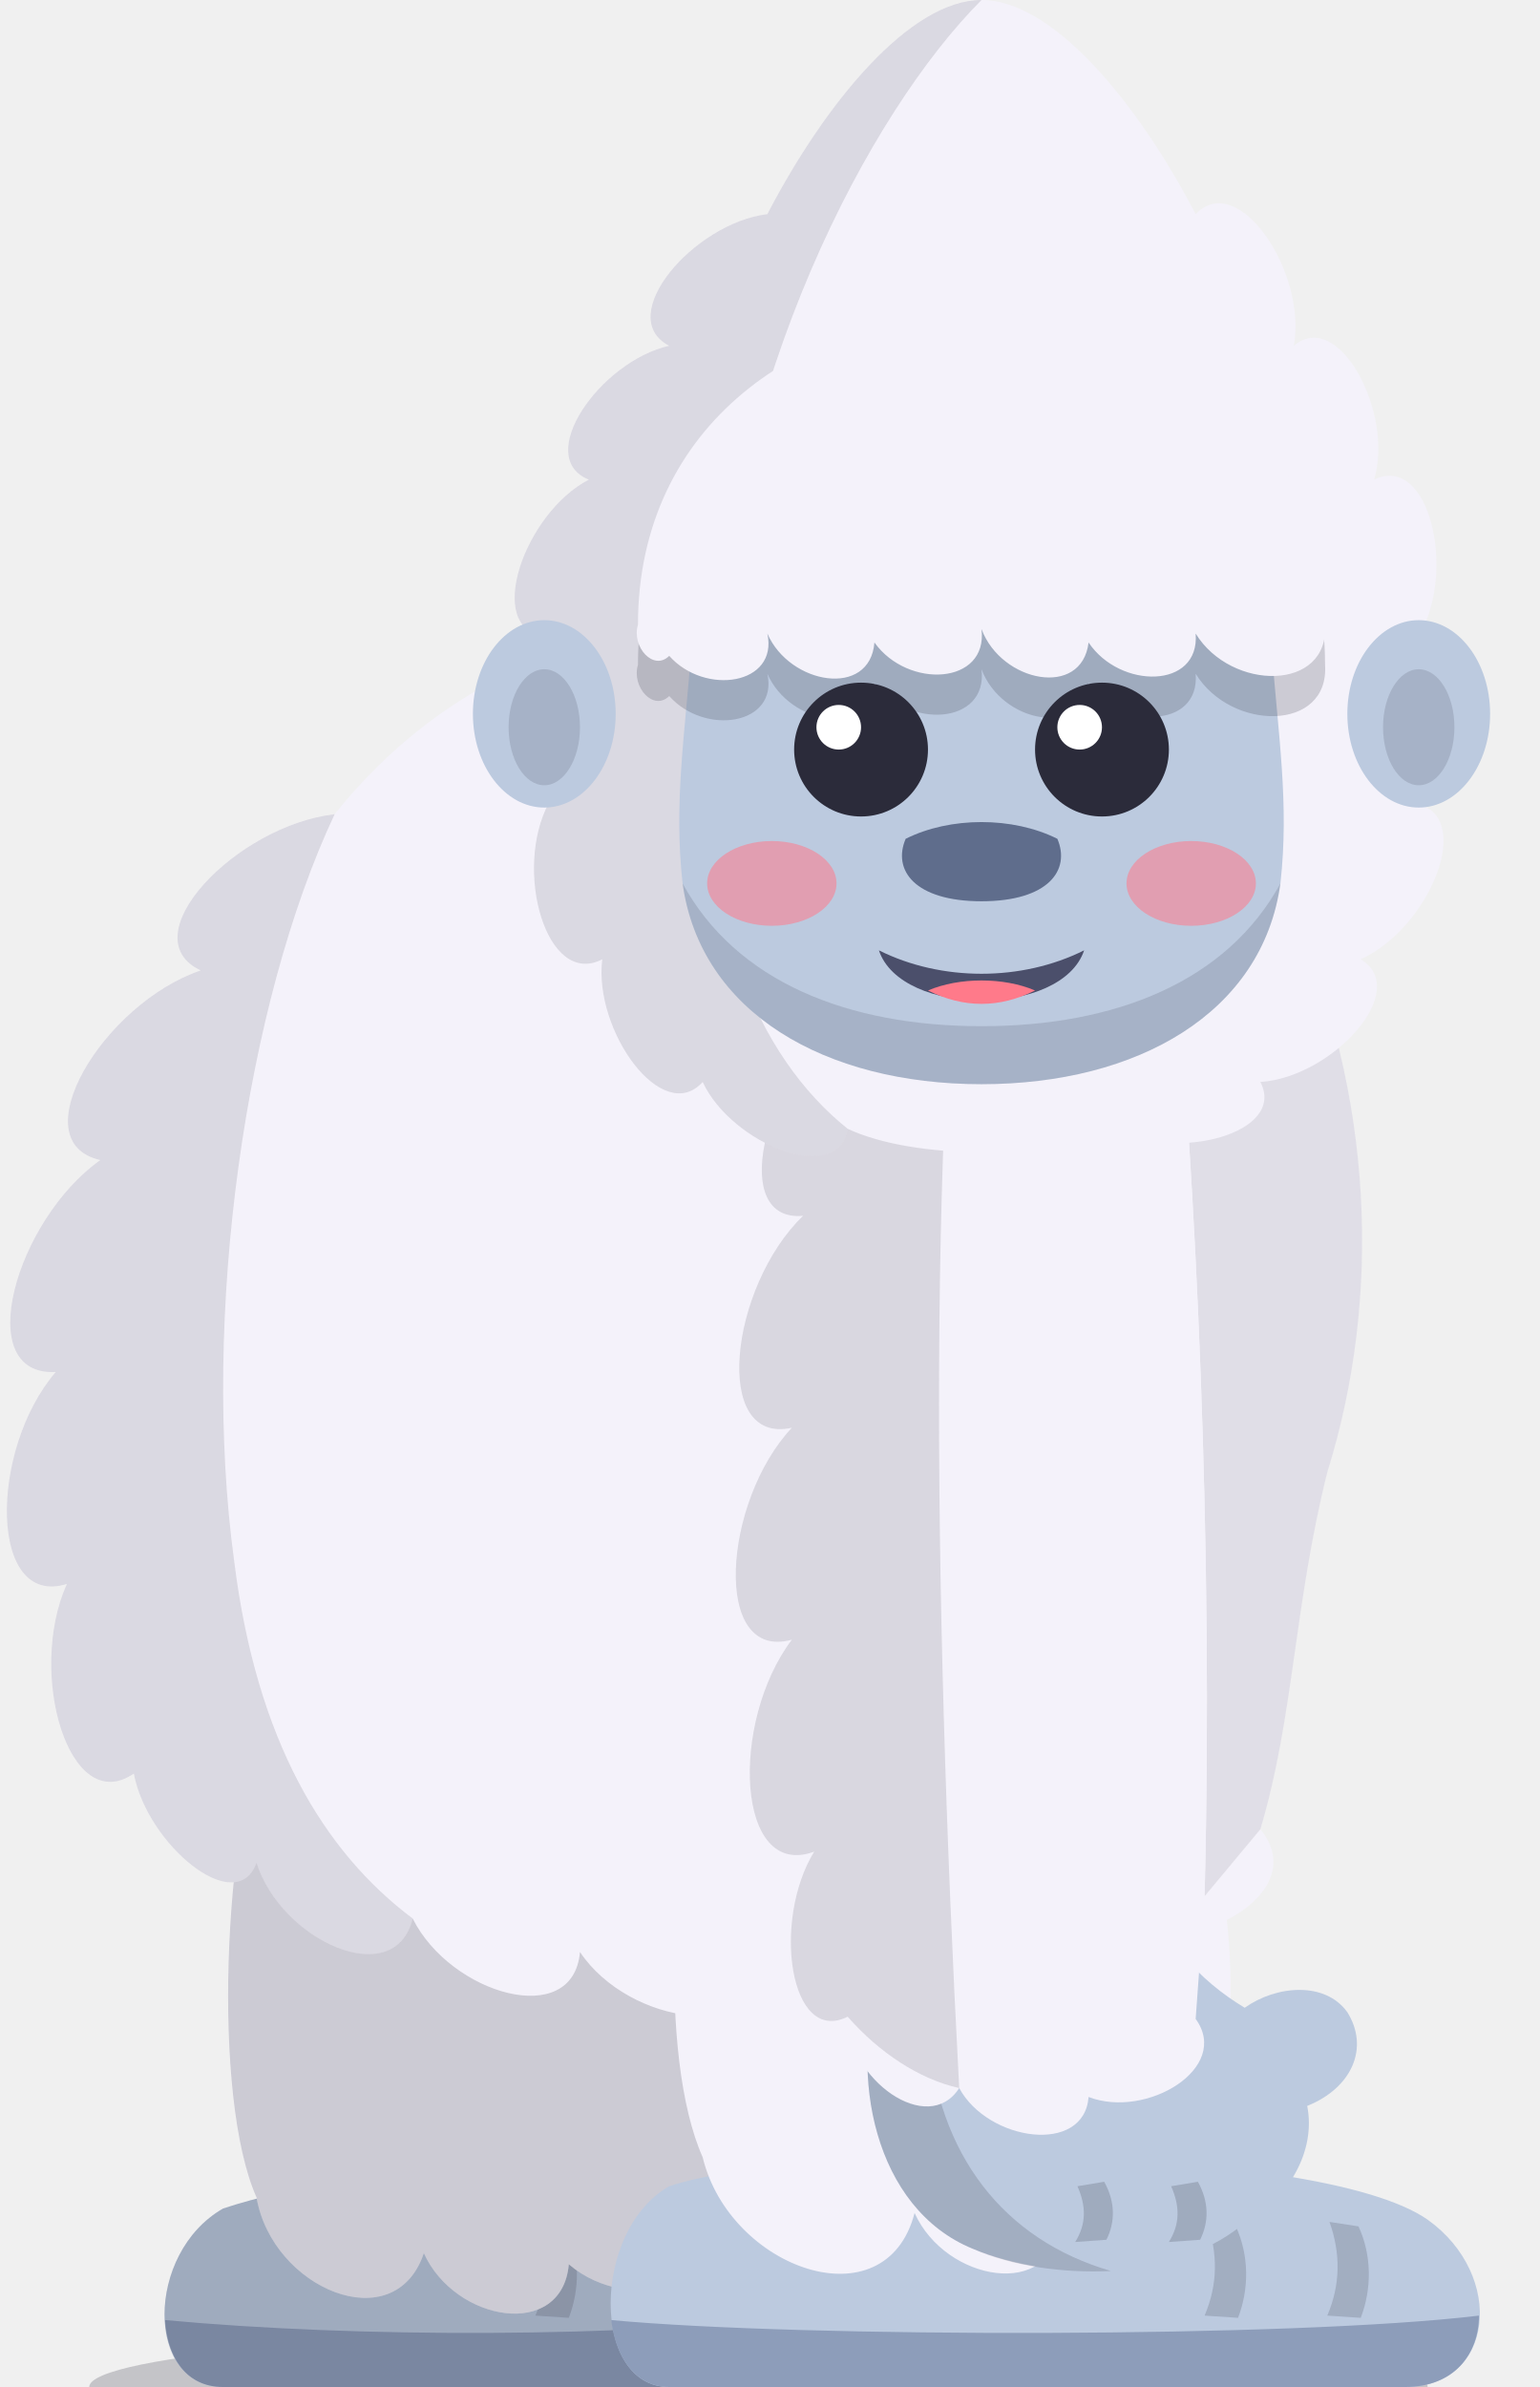
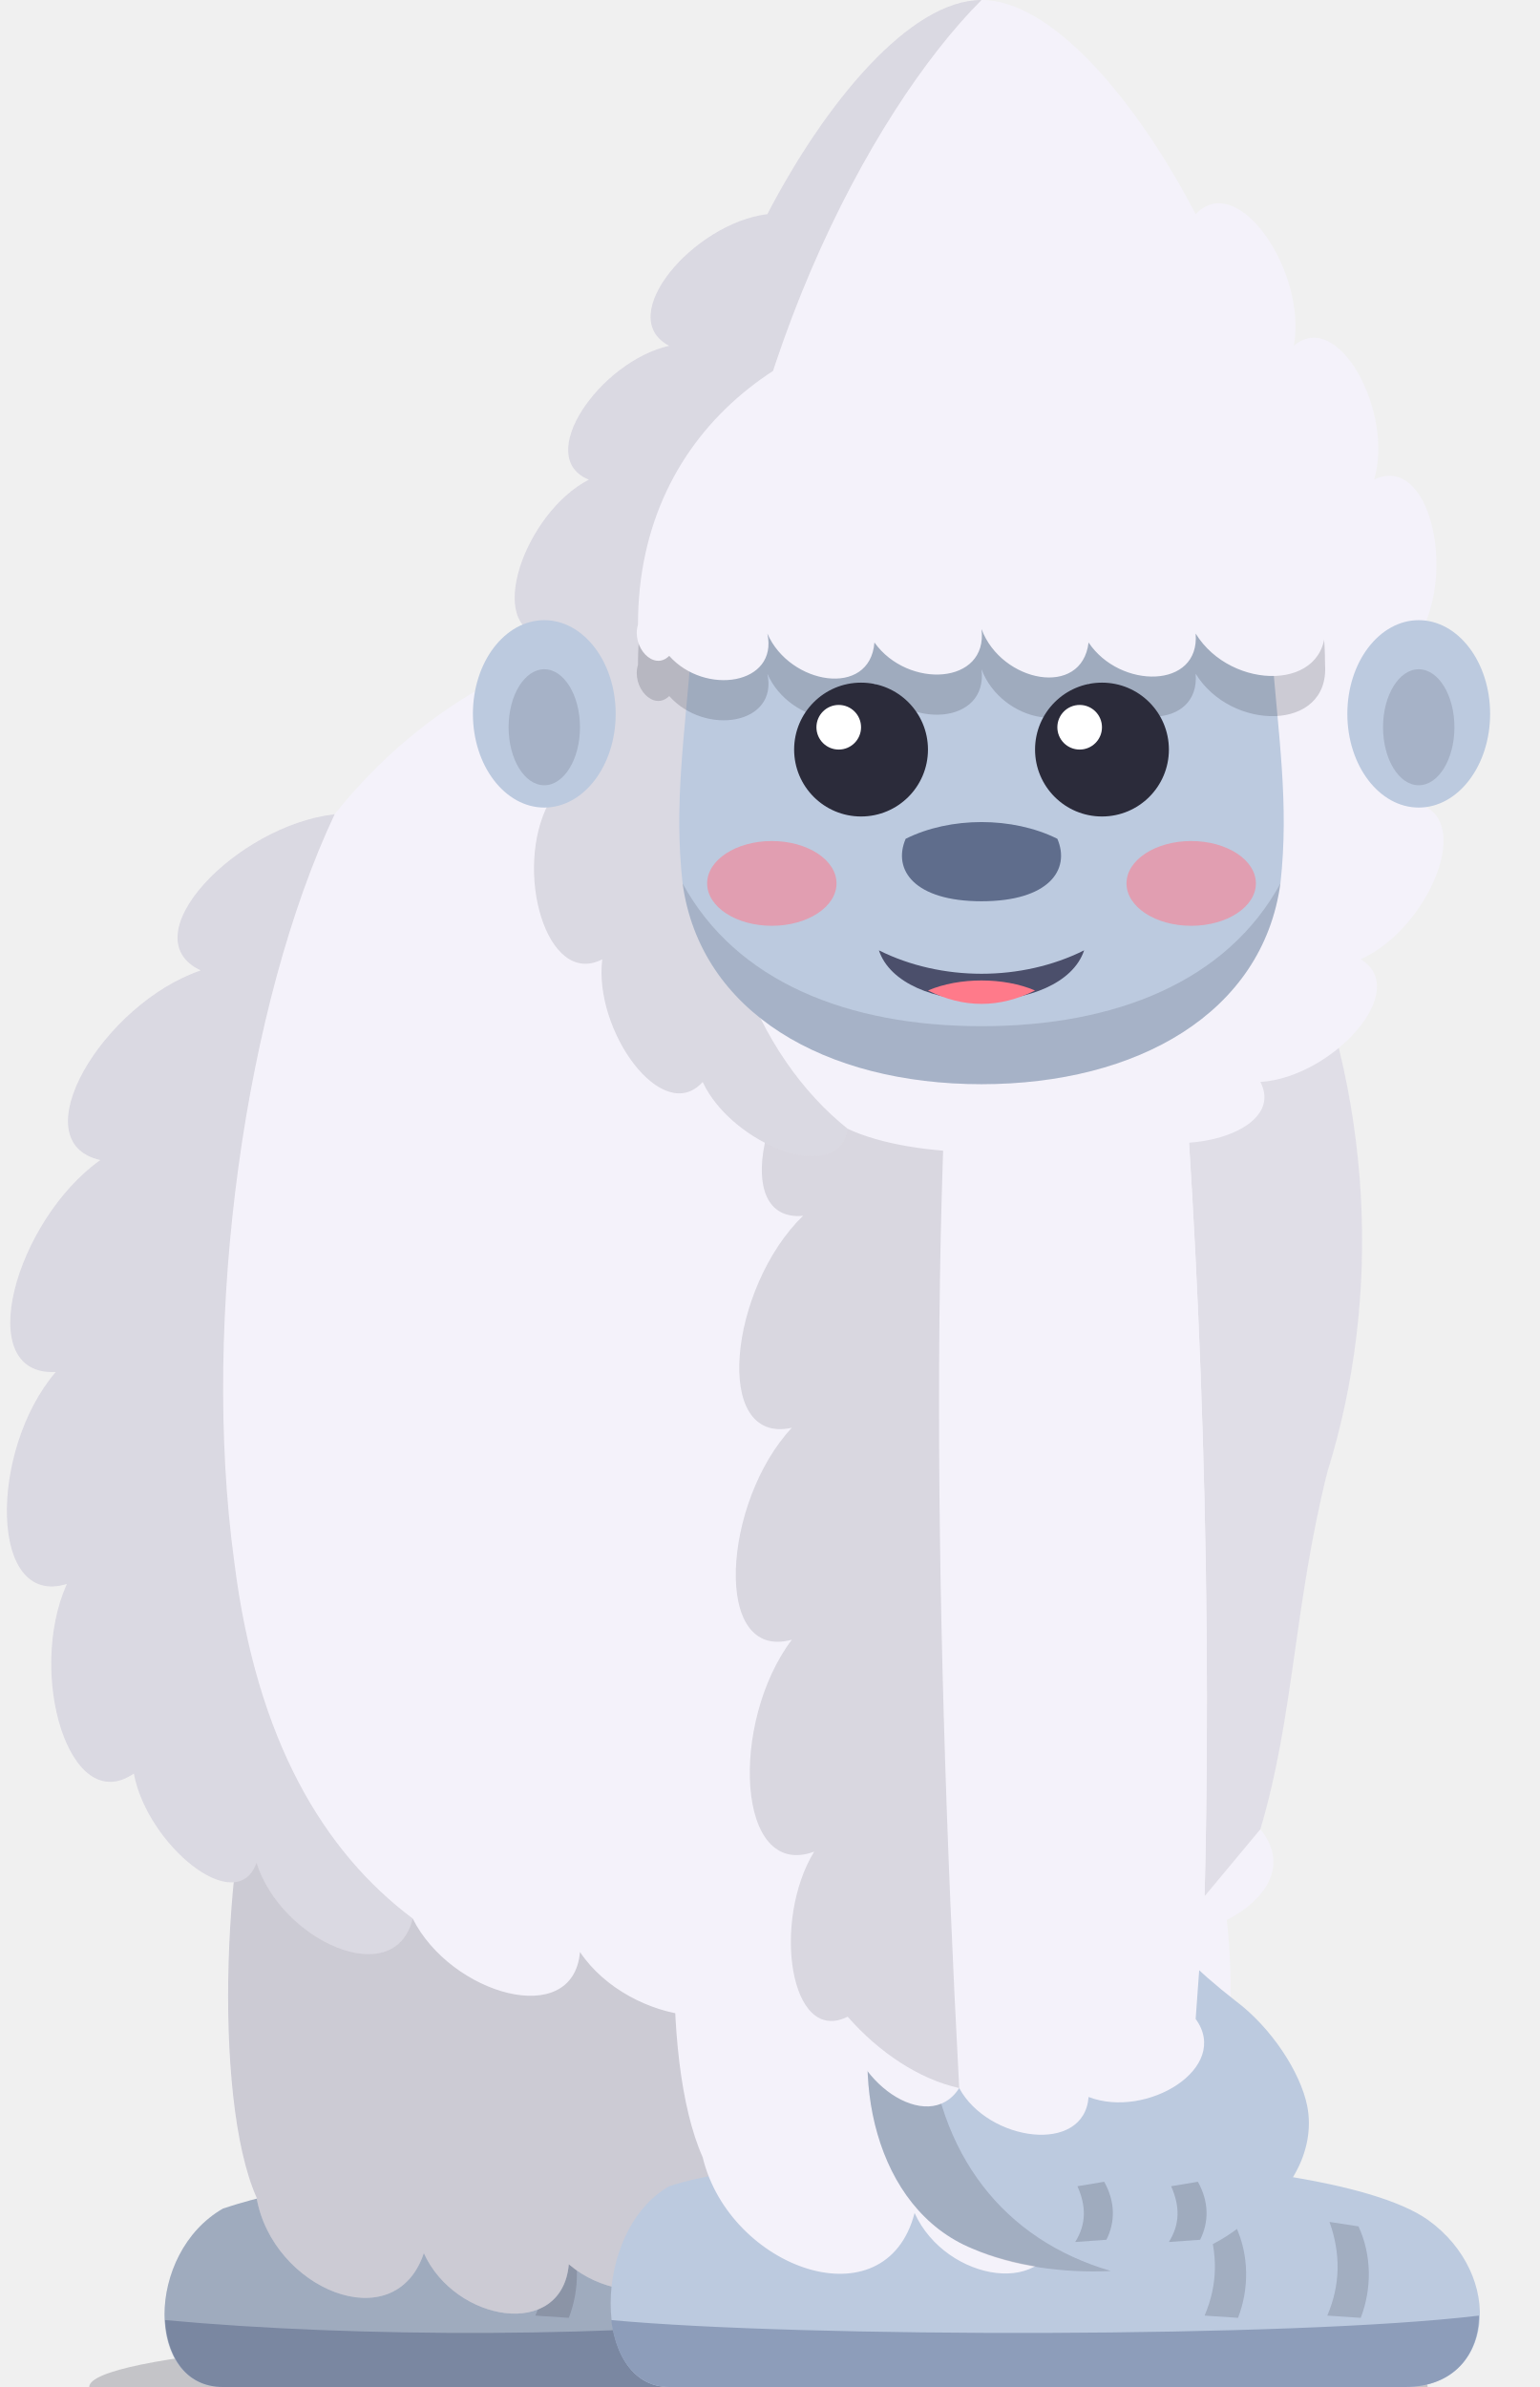
<svg xmlns="http://www.w3.org/2000/svg" viewBox="16 5 69 107">
  <ellipse cx="50" cy="112" rx="30" ry="2.6" fill="#2b2b3a" opacity="0.22" />
  <path d="M26 112L49 112C53 112 53.5 107 50 104.5C45 101 32 102 26 104C22.5 106 22.5 112 26 112Z" fill="#bccadf" />
  <path d="M26 112L49 112C51.2 112 52.3 110.5 52.3 108.8C44 109.8 32 109.8 23.4 109C23.5 110.6 24.3 112 26 112Z" fill="#8d9dba" />
  <path d="M45.5 108.8C46.1 107.4 46.1 106 45.6 104.6L46.9 104.8C47.5 106.1 47.5 107.6 47 108.9Z" fill="#2b2b3a" opacity="0.18" />
  <path d="M40 108.8C40.6 107.4 40.6 106 40.1 104.6L41.4 104.8C42 106.1 42 107.6 41.5 108.9Z" fill="#2b2b3a" opacity="0.18" />
  <path d="M26 112L49 112C53 112 53.5 107 50 104.5C45 101 32 102 26 104C22.5 106 22.5 112 26 112Z" fill="#2b2b3a" opacity="0.2" />
  <path d="M28 82L46 82C49.5 87 50 98 48 104C49.3 107.4 44.3 108.9 41.5 106.5C41.2 109.9 36.4 109.1 35 106C33.7 109.9 28.2 107.6 27.5 103.5C25.5 99 26 87 28 82Z" fill="#f4f2fa" />
  <path d="M28 82L46 82C49.5 87 50 98 48 104C49.3 107.4 44.3 108.9 41.5 106.5C41.2 109.9 36.4 109.1 35 106C33.7 109.9 28.2 107.6 27.5 103.5C25.5 99 26 87 28 82Z" fill="#2b2b3a" opacity="0.2" />
  <path d="M46 112L79 112C83 112 83.5 107 80 104.5C75 101 52 101 46 103C42.5 105 42.5 112 46 112Z" fill="#bccadf" />
  <path d="M46 112L79 112C81.2 112 82.3 110.5 82.3 108.8C74 109.8 52 109.8 43.4 109C43.6 110.7 44.5 112 46 112Z" fill="#8d9dba" />
  <path d="M75.5 108.8C76.1 107.4 76.1 106 75.6 104.6L76.9 104.8C77.5 106.1 77.5 107.6 77 108.9Z" fill="#2b2b3a" opacity="0.18" />
  <path d="M70 108.8C70.6 107.4 70.6 106 70.1 104.6L71.4 104.8C72 106.1 72 107.6 71.5 108.9Z" fill="#2b2b3a" opacity="0.18" />
  <path d="M48 82L68 82C71.5 87 72 96.2 70 102.2C71.3 105.6 66.3 107.1 63.5 104.7C63.2 108.1 58.4 107.3 57 104.2C55.7 109.2 48.7 106.7 47.5 101.7C45.5 97.2 46 87 48 82Z" fill="#f4f2fa" />
  <path d="M47 84C55 88 63 88 70.4 84.6L71 88C63 91.6 55 91.4 47.2 88Z" fill="#2b2b3a" opacity="0.12" />
  <path d="M47 33C60 32 70 37 74 46C77.5 54 78 63 75.5 71C74 77 74 82 72.5 87C74.9 89.9 69.4 92.9 65.5 91.5C66.5 94.8 60.8 95.5 58 93C58.4 96.6 52.4 96.2 50 93C50.2 96.6 44.2 95.8 42 92.5C41.7 96 36.2 94.4 34.5 91C33.7 94.3 28.6 92 27.5 88.5C26.6 91 22.6 87.7 22 84.5C19.1 86.5 17.2 80 19 76C15.5 77.1 15.5 70 18.5 66.5C14.7 66.7 16.7 59.7 20.5 57C16.9 56.2 20.6 50 25 48.5C21.8 47 26.6 42 31 41.5C35 36.5 40.5 33.5 47 33Z" fill="#f4f2fa" />
  <path d="M34.5 91C33.7 94.3 28.6 92 27.5 88.5C26.6 91 22.6 87.7 22 84.5C19.1 86.5 17.2 80 19 76C15.5 77.1 15.5 70 18.5 66.5C14.7 66.7 16.7 59.7 20.5 57C16.9 56.2 20.6 50 25 48.5C21.8 47 26.6 42 31 41.5C27 50 25 64 26.5 75C27.5 83 30.5 88 34.5 91Z" fill="#2b2b3a" opacity="0.13" />
  <path d="M68.6 47C69.6 58 70.4 74 70 90L72.5 87C74 82 74 77 75.5 71C78 63 77.5 54 74 46Z" fill="#2b2b3a" opacity="0.1" />
  <g class="part-arms" style="transform-box: fill-box; transform-origin: 39.6% 3.4%">
-     <path d="M55.5 93.5C54 98 55.2 104 59.6 105.8C63.2 107.3 68.6 107.2 71.6 104.8C73.8 103.6 75 101.4 74.6 99.4C76.6 98.6 77.4 96.8 76.4 95.2C75.4 93.8 73.2 94 71.8 95C70.8 94.4 69.8 93.6 69 92.6Z" fill="#bccadf" />
+     <path d="M55.5 93.5C54 98 55.2 104 59.6 105.8C63.2 107.3 68.6 107.2 71.6 104.8C73.8 103.6 75 101.4 74.6 99.4C74.3 97.9 73 95.9 71.4 94.7C70.5 94 69.7 93.3 69 92.6Z" fill="#bccadf" />
    <path d="M55.5 93.5C54 98 55.2 104 59.6 105.8C61.4 106.6 63.7 106.9 65.8 106.8C61 105.4 58 101.6 57.6 96C57.4 94.6 57.6 93.6 58 92.6Z" fill="#2b2b3a" opacity="0.18" />
    <path d="M64.2 105.5C64.7 104.7 64.7 103.9 64.3 103L65.5 102.8C66 103.7 66 104.6 65.6 105.4Z" fill="#2b2b3a" opacity="0.2" />
    <path d="M68.4 105.5C68.9 104.7 68.9 103.9 68.5 103L69.7 102.8C70.2 103.7 70.2 104.6 69.8 105.4Z" fill="#2b2b3a" opacity="0.2" />
    <path d="M56 41C61.5 38.4 67.4 40.6 68.6 47C69.6 58 70.4 74 70 90L69.6 95.5C71.2 97.7 67.4 100 64.8 99C64.6 101.6 60.3 101 59 98.6C57.6 100.8 54 98.2 54 95.4C51.4 96.7 50.6 91.1 52.5 88C49 89.3 48.7 82.2 51.5 78.5C47.9 79.5 48.4 72.3 51.5 69C47.9 69.8 48.7 62.7 52 59.5C48.7 59.8 50.2 53.5 53.5 51C54 46.5 54.6 43 56 41Z" fill="#f4f2fa" />
    <path d="M54 95.4C51.4 96.7 50.6 91.1 52.5 88C49 89.3 48.7 82.2 51.5 78.5C47.9 79.5 48.4 72.3 51.5 69C47.9 69.8 48.7 62.7 52 59.5C48.7 59.8 50.2 53.5 53.5 51C54 46.5 54.6 43 56 41C57.4 40.2 58.6 39.8 59.6 39.7C57.6 54 57.8 76 59 98.6C57.2 98.2 55.4 97 54 95.4Z" fill="#2b2b3a" opacity="0.14" />
  </g>
  <g class="part-head" style="transform-box: fill-box; transform-origin: 45.6% 92.6%">
    <path d="M54 55.6C53.6 58.2 48.8 56.3 47.5 53.5C45.7 55.5 42.6 51.2 43 48C40.5 49.3 39 44 40.6 41C37.8 41.5 38 35.9 40.4 33.5C37.7 33.2 39.5 28 42.4 26.5C39.9 25.5 42.9 21.2 46 20.5C43.5 19.2 47.1 15 50.4 14.6C53 9.6 56.8 5 60 5C63.2 5 67 9.6 69.6 14.6C71.5 12.6 74.6 17.2 74 20.5C76 18.8 78.5 23.5 77.6 26.5C80.1 25.3 81.3 30.7 79.6 33.5C82.4 33.1 81.9 38.7 79.4 41C82.2 41.5 80.1 46.6 77 48C79.3 49.4 75.7 53.3 72.5 53.5C73.7 55.8 68.7 57.1 66 55.6C63 57 57 57 54 55.6Z" fill="#f4f2fa" />
    <path d="M54 55.6C53.6 58.2 48.8 56.3 47.5 53.5C45.7 55.5 42.6 51.2 43 48C40.5 49.3 39 44 40.6 41C37.8 41.5 38 35.9 40.4 33.5C37.7 33.2 39.5 28 42.4 26.5C39.9 25.5 42.9 21.2 46 20.5C43.5 19.2 47.1 15 50.4 14.6C53 9.6 56.8 5 60 5C55 10 48.6 22 48 36C47 46 50 52.4 54 55.6Z" fill="#2b2b3a" opacity="0.13" />
    <ellipse cx="40.4" cy="37" rx="3.2" ry="4.2" fill="#bccadf" />
    <ellipse cx="40.4" cy="37.6" rx="1.6" ry="2.6" fill="#2b2b3a" opacity="0.15" />
    <ellipse cx="79.6" cy="37" rx="3.2" ry="4.2" fill="#bccadf" />
    <ellipse cx="79.6" cy="37.6" rx="1.6" ry="2.6" fill="#2b2b3a" opacity="0.15" />
    <path d="M60 25C67 25 72.6 28 73 34C73.3 38 73.8 41 73.4 44.6C72.6 50.4 67 53.6 60 53.6C53 53.6 47.4 50.4 46.6 44.6C46.2 41 46.7 38 47 34C47.4 28 53 25 60 25Z" fill="#bccadf" />
    <path d="M46.6 44.6C47.4 50.4 53 53.6 60 53.6C67 53.6 72.6 50.4 73.4 44.6C71 49 66 51 60 51C54 51 49 49 46.6 44.6Z" fill="#2b2b3a" opacity="0.15" />
    <path d="M44.6 34.8C44.6 25.8 52 20.8 60 20.8C68 20.8 75.4 25.8 75.4 34.8C75.6 37.8 71.2 37.8 69.6 35.2C69.8 37.7 66.2 37.7 64.8 35.6C64.5 38.1 60.9 37.4 60 35C60.3 37.5 56.7 37.7 55.2 35.6C55 38.1 51.4 37.5 50.4 35.2C50.9 37.5 47.6 38 46 36.2C45.3 36.9 44.3 35.8 44.6 34.8Z" fill="#2b2b3a" opacity="0.2" />
    <path d="M44.6 33C44.6 24 52 19 60 19C68 19 75.4 24 75.4 33C75.6 36 71.2 36 69.6 33.4C69.8 35.9 66.2 35.9 64.8 33.8C64.5 36.3 60.9 35.6 60 33.2C60.3 35.7 56.7 35.9 55.2 33.8C55 36.3 51.4 35.7 50.4 33.4C50.9 35.7 47.6 36.2 46 34.4C45.3 35.1 44.3 34 44.6 33Z" fill="#f4f2fa" />
    <circle cx="54.6" cy="38.6" r="3" fill="#2b2b3a" />
    <circle cx="53.6" cy="37.6" r="1" fill="#ffffff" />
    <circle cx="65.4" cy="38.6" r="3" fill="#2b2b3a" />
    <circle cx="64.4" cy="37.6" r="1" fill="#ffffff" />
    <path d="M56.6 42.6C58.6 41.6 61.4 41.6 63.4 42.6C64 44 63 45.4 60 45.4C57 45.4 56 44 56.6 42.6Z" fill="#5f6d8c" />
    <path d="M55.4 47.6C58.2 49 61.8 49 64.6 47.6C63.6 50.6 56.4 50.6 55.4 47.6Z" fill="#4b4f6b" />
    <path d="M57.6 49.4C59.2 50.2 60.8 50.2 62.4 49.4C61 48.8 59 48.8 57.6 49.4Z" fill="#ff7a8a" />
    <ellipse cx="50.6" cy="44.6" rx="2.9" ry="1.9" fill="#ff7a8a" opacity="0.55" />
    <ellipse cx="69.4" cy="44.6" rx="2.9" ry="1.9" fill="#ff7a8a" opacity="0.55" />
  </g>
</svg>
